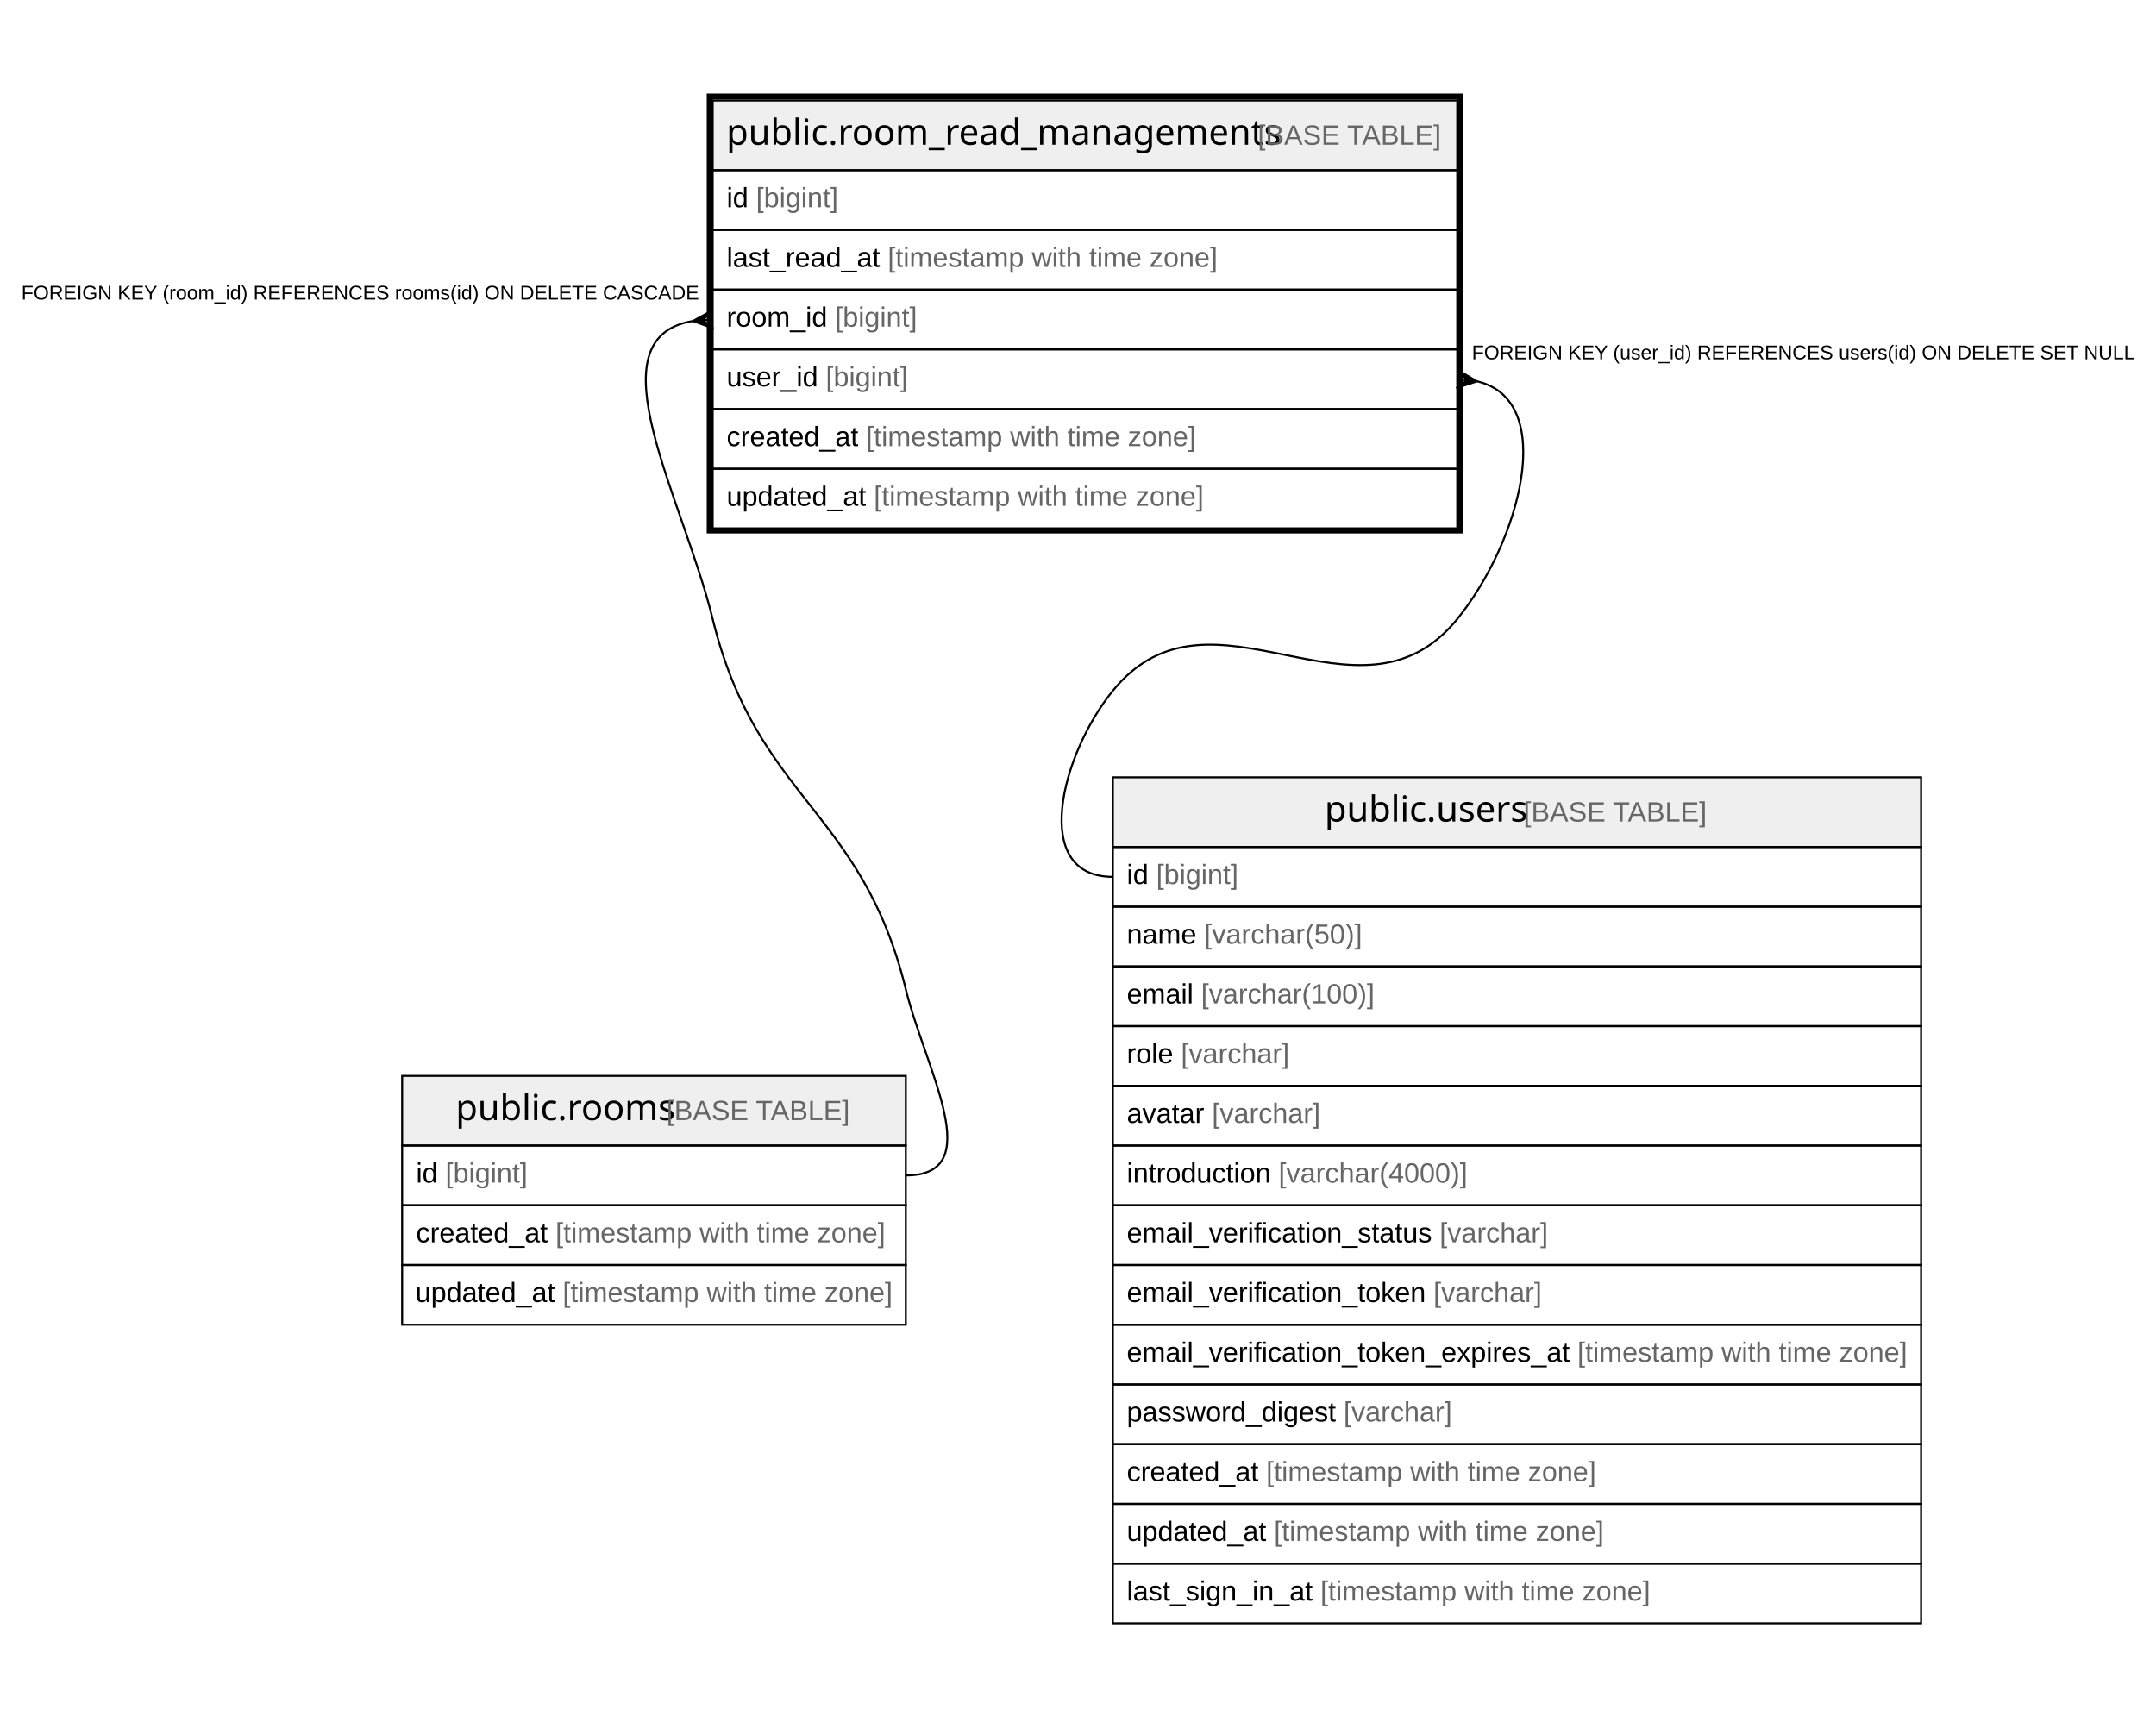
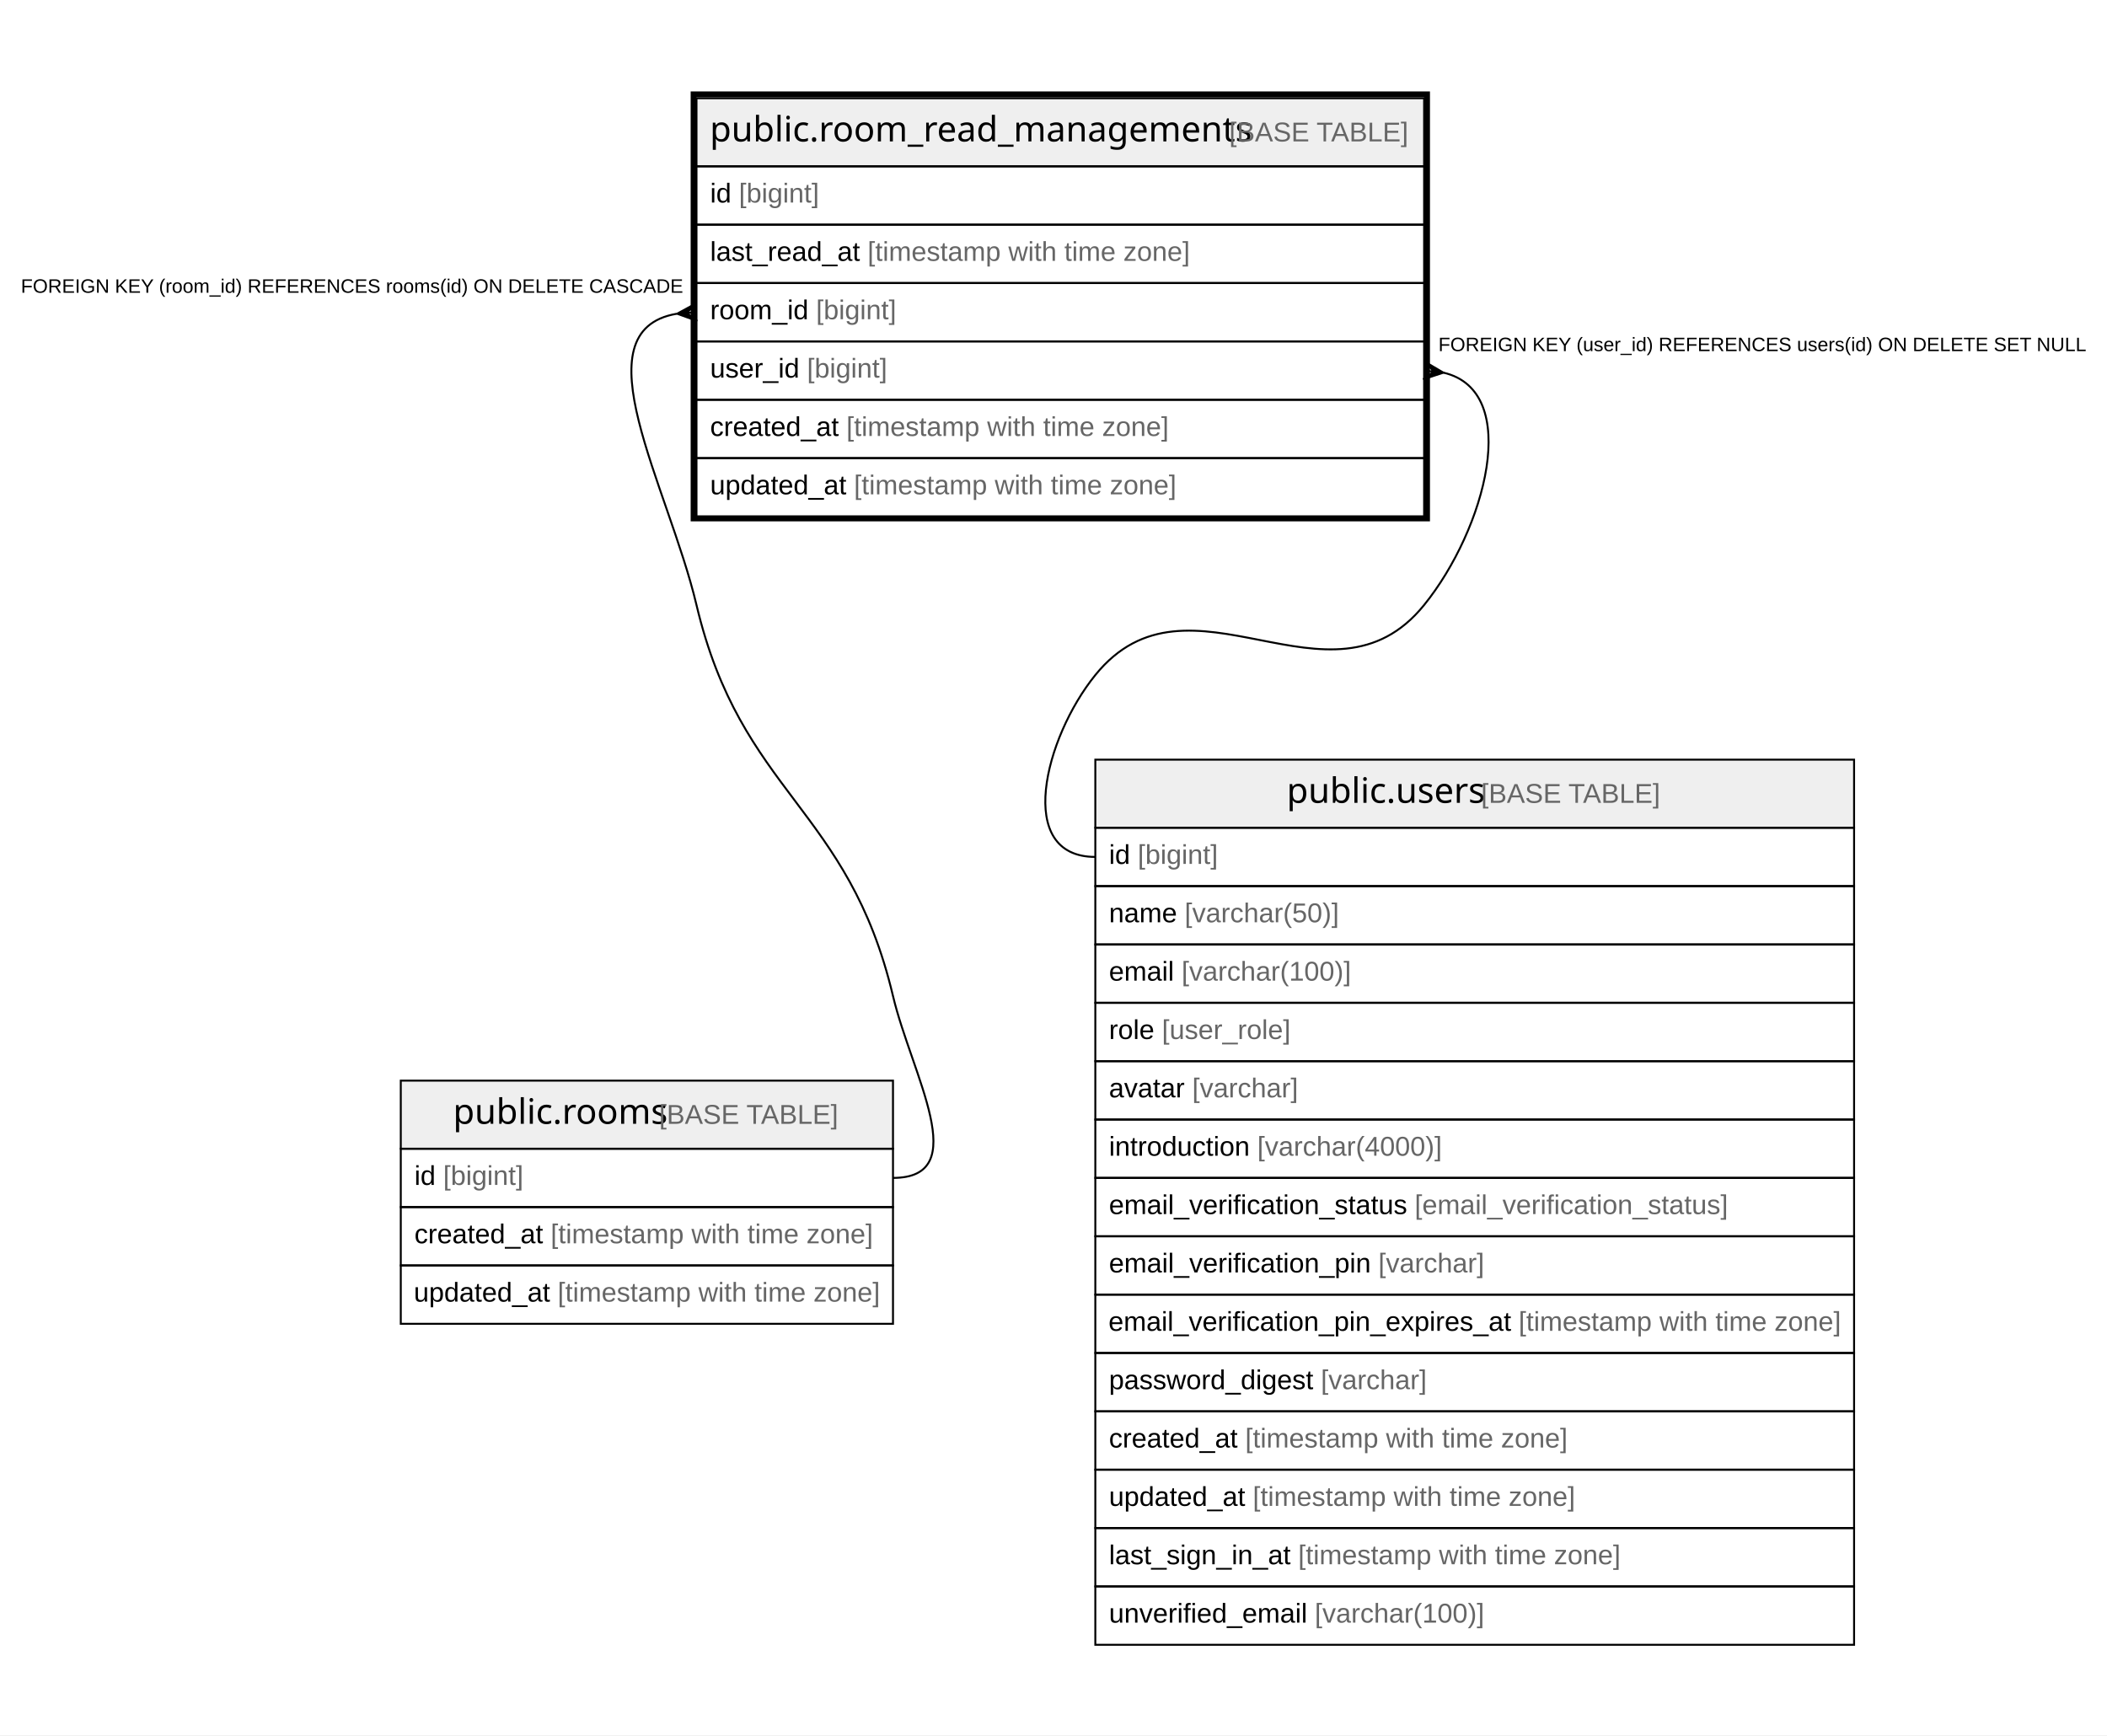
- <svg xmlns="http://www.w3.org/2000/svg" width="1083pt" height="862pt" viewBox="0.00 0.00 1083.00 862.00">
-   <g id="graph0" class="graph" transform="scale(1 1) rotate(0) translate(4 858)">
-     <polygon fill="#ffffff" stroke="transparent" points="-4,4 -4,-858 1079,-858 1079,4 -4,4" />
+ <svg xmlns="http://www.w3.org/2000/svg" width="1083pt" height="892pt" viewBox="0.00 0.00 1083.00 892.00">
+   <g id="graph0" class="graph" transform="scale(1 1) rotate(0) translate(4 888)">
+     <polygon fill="#ffffff" stroke="transparent" points="-4,4 -4,-888 1079,-888 1079,4 -4,4" />
    <g id="node1" class="node">
-       <polygon fill="#efefef" stroke="transparent" points="354,-772.5 354,-807.5 728,-807.5 728,-772.5 354,-772.5" />
-       <polygon fill="none" stroke="#000000" points="354,-772.5 354,-807.5 728,-807.5 728,-772.5 354,-772.5" />
-       <text text-anchor="start" x="360.844" y="-785.3" font-family="Arial Bold" font-size="18.00" fill="#000000">public.room_read_managements</text>
-       <text text-anchor="start" x="623.903" y="-785.3" font-family="Arial" font-size="14.00" fill="#000000"> </text>
-       <text text-anchor="start" x="627.793" y="-785.3" font-family="Arial" font-size="14.00" fill="#666666">[BASE TABLE]</text>
+       <polygon fill="#efefef" stroke="transparent" points="354,-802.5 354,-837.5 728,-837.5 728,-802.5 354,-802.5" />
+       <polygon fill="none" stroke="#000000" points="354,-802.5 354,-837.5 728,-837.5 728,-802.5 354,-802.5" />
+       <text text-anchor="start" x="360.844" y="-815.3" font-family="Arial Bold" font-size="18.00" fill="#000000">public.room_read_managements</text>
+       <text text-anchor="start" x="623.903" y="-815.3" font-family="Arial" font-size="14.00" fill="#000000"> </text>
+       <text text-anchor="start" x="627.793" y="-815.3" font-family="Arial" font-size="14.00" fill="#666666">[BASE TABLE]</text>
+       <polygon fill="none" stroke="#000000" points="354,-772.5 354,-802.5 728,-802.5 728,-772.5 354,-772.5" />
+       <text text-anchor="start" x="361" y="-783.9" font-family="Arial" font-size="14.00" fill="#000000">id </text>
+       <text text-anchor="start" x="375.78" y="-783.9" font-family="Arial" font-size="14.00" fill="#666666">[bigint]</text>
      <polygon fill="none" stroke="#000000" points="354,-742.5 354,-772.5 728,-772.5 728,-742.5 354,-742.5" />
-       <text text-anchor="start" x="361" y="-753.9" font-family="Arial" font-size="14.00" fill="#000000">id </text>
-       <text text-anchor="start" x="375.78" y="-753.9" font-family="Arial" font-size="14.00" fill="#666666">[bigint]</text>
+       <text text-anchor="start" x="361" y="-753.9" font-family="Arial" font-size="14.00" fill="#000000">last_read_at </text>
+       <text text-anchor="start" x="441.917" y="-753.9" font-family="Arial" font-size="14.00" fill="#666666">[timestamp with time zone]</text>
      <polygon fill="none" stroke="#000000" points="354,-712.5 354,-742.5 728,-742.5 728,-712.5 354,-712.5" />
-       <text text-anchor="start" x="361" y="-723.9" font-family="Arial" font-size="14.00" fill="#000000">last_read_at </text>
-       <text text-anchor="start" x="441.917" y="-723.9" font-family="Arial" font-size="14.00" fill="#666666">[timestamp with time zone]</text>
+       <text text-anchor="start" x="361" y="-723.9" font-family="Arial" font-size="14.00" fill="#000000">room_id </text>
+       <text text-anchor="start" x="415.449" y="-723.9" font-family="Arial" font-size="14.00" fill="#666666">[bigint]</text>
      <polygon fill="none" stroke="#000000" points="354,-682.5 354,-712.5 728,-712.5 728,-682.5 354,-682.5" />
-       <text text-anchor="start" x="361" y="-693.9" font-family="Arial" font-size="14.00" fill="#000000">room_id </text>
-       <text text-anchor="start" x="415.449" y="-693.9" font-family="Arial" font-size="14.00" fill="#666666">[bigint]</text>
+       <text text-anchor="start" x="361" y="-693.9" font-family="Arial" font-size="14.00" fill="#000000">user_id </text>
+       <text text-anchor="start" x="410.788" y="-693.9" font-family="Arial" font-size="14.00" fill="#666666">[bigint]</text>
      <polygon fill="none" stroke="#000000" points="354,-652.5 354,-682.5 728,-682.5 728,-652.5 354,-652.5" />
-       <text text-anchor="start" x="361" y="-663.9" font-family="Arial" font-size="14.00" fill="#000000">user_id </text>
-       <text text-anchor="start" x="410.788" y="-663.9" font-family="Arial" font-size="14.00" fill="#666666">[bigint]</text>
+       <text text-anchor="start" x="361" y="-663.9" font-family="Arial" font-size="14.00" fill="#000000">created_at </text>
+       <text text-anchor="start" x="431.028" y="-663.9" font-family="Arial" font-size="14.00" fill="#666666">[timestamp with time zone]</text>
      <polygon fill="none" stroke="#000000" points="354,-622.5 354,-652.5 728,-652.5 728,-622.5 354,-622.5" />
-       <text text-anchor="start" x="361" y="-633.9" font-family="Arial" font-size="14.00" fill="#000000">created_at </text>
-       <text text-anchor="start" x="431.028" y="-633.9" font-family="Arial" font-size="14.00" fill="#666666">[timestamp with time zone]</text>
-       <polygon fill="none" stroke="#000000" points="354,-592.5 354,-622.5 728,-622.5 728,-592.5 354,-592.5" />
-       <text text-anchor="start" x="361" y="-603.9" font-family="Arial" font-size="14.00" fill="#000000">updated_at </text>
-       <text text-anchor="start" x="434.933" y="-603.9" font-family="Arial" font-size="14.00" fill="#666666">[timestamp with time zone]</text>
-       <polygon fill="none" stroke="#000000" stroke-width="3" points="352.5,-591.5 352.5,-809.5 729.5,-809.5 729.5,-591.5 352.5,-591.5" />
+       <text text-anchor="start" x="361" y="-633.9" font-family="Arial" font-size="14.00" fill="#000000">updated_at </text>
+       <text text-anchor="start" x="434.933" y="-633.9" font-family="Arial" font-size="14.00" fill="#666666">[timestamp with time zone]</text>
+       <polygon fill="none" stroke="#000000" stroke-width="3" points="352.5,-621.5 352.5,-839.5 729.5,-839.5 729.5,-621.5 352.5,-621.5" />
    </g>
    <g id="node2" class="node">
-       <polygon fill="#efefef" stroke="transparent" points="198,-282.5 198,-317.5 451,-317.5 451,-282.5 198,-282.5" />
-       <polygon fill="none" stroke="#000000" points="198,-282.5 198,-317.5 451,-317.5 451,-282.5 198,-282.5" />
-       <text text-anchor="start" x="224.87" y="-295.3" font-family="Arial Bold" font-size="18.00" fill="#000000">public.rooms</text>
-       <text text-anchor="start" x="326.876" y="-295.3" font-family="Arial" font-size="14.00" fill="#000000"> </text>
-       <text text-anchor="start" x="330.767" y="-295.3" font-family="Arial" font-size="14.00" fill="#666666">[BASE TABLE]</text>
-       <polygon fill="none" stroke="#000000" points="198,-252.5 198,-282.5 451,-282.5 451,-252.5 198,-252.5" />
-       <text text-anchor="start" x="205" y="-263.9" font-family="Arial" font-size="14.00" fill="#000000">id </text>
-       <text text-anchor="start" x="219.78" y="-263.9" font-family="Arial" font-size="14.00" fill="#666666">[bigint]</text>
-       <polygon fill="none" stroke="#000000" points="198,-222.5 198,-252.5 451,-252.5 451,-222.5 198,-222.5" />
-       <text text-anchor="start" x="205" y="-233.9" font-family="Arial" font-size="14.00" fill="#000000">created_at </text>
-       <text text-anchor="start" x="275.028" y="-233.9" font-family="Arial" font-size="14.00" fill="#666666">[timestamp with time zone]</text>
-       <polygon fill="none" stroke="#000000" points="198,-192.5 198,-222.5 451,-222.5 451,-192.5 198,-192.5" />
-       <text text-anchor="start" x="204.691" y="-203.9" font-family="Arial" font-size="14.00" fill="#000000">updated_at </text>
-       <text text-anchor="start" x="278.624" y="-203.9" font-family="Arial" font-size="14.00" fill="#666666">[timestamp with time zone]</text>
+       <polygon fill="#efefef" stroke="transparent" points="202,-297.5 202,-332.5 455,-332.5 455,-297.5 202,-297.5" />
+       <polygon fill="none" stroke="#000000" points="202,-297.5 202,-332.5 455,-332.5 455,-297.5 202,-297.5" />
+       <text text-anchor="start" x="228.87" y="-310.3" font-family="Arial Bold" font-size="18.00" fill="#000000">public.rooms</text>
+       <text text-anchor="start" x="330.876" y="-310.3" font-family="Arial" font-size="14.00" fill="#000000"> </text>
+       <text text-anchor="start" x="334.767" y="-310.3" font-family="Arial" font-size="14.00" fill="#666666">[BASE TABLE]</text>
+       <polygon fill="none" stroke="#000000" points="202,-267.5 202,-297.5 455,-297.5 455,-267.5 202,-267.5" />
+       <text text-anchor="start" x="209" y="-278.9" font-family="Arial" font-size="14.00" fill="#000000">id </text>
+       <text text-anchor="start" x="223.78" y="-278.9" font-family="Arial" font-size="14.00" fill="#666666">[bigint]</text>
+       <polygon fill="none" stroke="#000000" points="202,-237.5 202,-267.5 455,-267.5 455,-237.5 202,-237.5" />
+       <text text-anchor="start" x="209" y="-248.9" font-family="Arial" font-size="14.00" fill="#000000">created_at </text>
+       <text text-anchor="start" x="279.028" y="-248.9" font-family="Arial" font-size="14.00" fill="#666666">[timestamp with time zone]</text>
+       <polygon fill="none" stroke="#000000" points="202,-207.5 202,-237.5 455,-237.5 455,-207.5 202,-207.5" />
+       <text text-anchor="start" x="208.691" y="-218.9" font-family="Arial" font-size="14.00" fill="#000000">updated_at </text>
+       <text text-anchor="start" x="282.624" y="-218.9" font-family="Arial" font-size="14.00" fill="#666666">[timestamp with time zone]</text>
    </g>
    <g id="edge1" class="edge">
-       <path fill="none" stroke="#000000" d="M343.741,-696.696C292.772,-687.877 338.979,-608.286 354,-547 376.193,-456.447 428.807,-451.553 451,-361 460.892,-320.639 492.556,-267.5 451,-267.5" />
-       <polygon fill="#000000" stroke="#000000" points="344.031,-696.719 353.648,-701.986 349.015,-697.109 354,-697.5 354,-697.5 354,-697.5 349.015,-697.109 354.352,-693.014 344.031,-696.719 344.031,-696.719" />
-       <text text-anchor="start" x="6.724" y="-707.5" font-family="Arial" font-size="10.00" fill="#000000">FOREIGN KEY (room_id) REFERENCES rooms(id) ON DELETE CASCADE</text>
+       <path fill="none" stroke="#000000" d="M343.745,-726.697C292.825,-717.889 339.442,-638.398 354,-577 377.067,-479.72 431.933,-473.28 455,-376 464.588,-335.566 496.556,-282.5 455,-282.5" />
+       <polygon fill="#000000" stroke="#000000" points="344.031,-726.719 353.649,-731.986 349.015,-727.11 354,-727.5 354,-727.5 354,-727.5 349.015,-727.11 354.351,-723.014 344.031,-726.719 344.031,-726.719" />
+       <text text-anchor="start" x="6.724" y="-737.5" font-family="Arial" font-size="10.00" fill="#000000">FOREIGN KEY (room_id) REFERENCES rooms(id) ON DELETE CASCADE</text>
    </g>
    <g id="node3" class="node">
-       <polygon fill="#efefef" stroke="transparent" points="555,-432.5 555,-467.5 961,-467.5 961,-432.5 555,-432.5" />
-       <polygon fill="none" stroke="#000000" points="555,-432.5 555,-467.5 961,-467.5 961,-432.5 555,-432.5" />
-       <text text-anchor="start" x="661.366" y="-445.3" font-family="Arial Bold" font-size="18.00" fill="#000000">public.users</text>
-       <text text-anchor="start" x="757.38" y="-445.3" font-family="Arial" font-size="14.00" fill="#000000"> </text>
-       <text text-anchor="start" x="761.271" y="-445.3" font-family="Arial" font-size="14.00" fill="#666666">[BASE TABLE]</text>
-       <polygon fill="none" stroke="#000000" points="555,-402.5 555,-432.5 961,-432.5 961,-402.5 555,-402.5" />
-       <text text-anchor="start" x="562" y="-413.9" font-family="Arial" font-size="14.00" fill="#000000">id </text>
-       <text text-anchor="start" x="576.78" y="-413.9" font-family="Arial" font-size="14.00" fill="#666666">[bigint]</text>
-       <polygon fill="none" stroke="#000000" points="555,-372.5 555,-402.5 961,-402.5 961,-372.5 555,-372.5" />
-       <text text-anchor="start" x="562" y="-383.9" font-family="Arial" font-size="14.00" fill="#000000">name </text>
-       <text text-anchor="start" x="600.899" y="-383.9" font-family="Arial" font-size="14.00" fill="#666666">[varchar(50)]</text>
-       <polygon fill="none" stroke="#000000" points="555,-342.5 555,-372.5 961,-372.5 961,-342.5 555,-342.5" />
-       <text text-anchor="start" x="562" y="-353.9" font-family="Arial" font-size="14.00" fill="#000000">email </text>
-       <text text-anchor="start" x="599.33" y="-353.9" font-family="Arial" font-size="14.00" fill="#666666">[varchar(100)]</text>
-       <polygon fill="none" stroke="#000000" points="555,-312.5 555,-342.5 961,-342.5 961,-312.5 555,-312.5" />
-       <text text-anchor="start" x="562" y="-323.9" font-family="Arial" font-size="14.00" fill="#000000">role </text>
-       <text text-anchor="start" x="589.223" y="-323.9" font-family="Arial" font-size="14.00" fill="#666666">[varchar]</text>
-       <polygon fill="none" stroke="#000000" points="555,-282.5 555,-312.5 961,-312.5 961,-282.5 555,-282.5" />
-       <text text-anchor="start" x="562" y="-293.9" font-family="Arial" font-size="14.00" fill="#000000">avatar </text>
-       <text text-anchor="start" x="604.79" y="-293.9" font-family="Arial" font-size="14.00" fill="#666666">[varchar]</text>
-       <polygon fill="none" stroke="#000000" points="555,-252.5 555,-282.5 961,-282.5 961,-252.5 555,-252.5" />
-       <text text-anchor="start" x="562" y="-263.9" font-family="Arial" font-size="14.00" fill="#000000">introduction </text>
-       <text text-anchor="start" x="638.241" y="-263.9" font-family="Arial" font-size="14.00" fill="#666666">[varchar(4000)]</text>
-       <polygon fill="none" stroke="#000000" points="555,-222.5 555,-252.5 961,-252.5 961,-222.5 555,-222.5" />
-       <text text-anchor="start" x="562" y="-233.9" font-family="Arial" font-size="14.00" fill="#000000">email_verification_status </text>
-       <text text-anchor="start" x="719.133" y="-233.9" font-family="Arial" font-size="14.00" fill="#666666">[varchar]</text>
-       <polygon fill="none" stroke="#000000" points="555,-192.5 555,-222.5 961,-222.5 961,-192.5 555,-192.5" />
-       <text text-anchor="start" x="562" y="-203.9" font-family="Arial" font-size="14.00" fill="#000000">email_verification_token </text>
-       <text text-anchor="start" x="716.025" y="-203.9" font-family="Arial" font-size="14.00" fill="#666666">[varchar]</text>
-       <polygon fill="none" stroke="#000000" points="555,-162.5 555,-192.5 961,-192.5 961,-162.5 555,-162.5" />
-       <text text-anchor="start" x="561.968" y="-173.9" font-family="Arial" font-size="14.00" fill="#000000">email_verification_token_expires_at </text>
-       <text text-anchor="start" x="788.347" y="-173.9" font-family="Arial" font-size="14.00" fill="#666666">[timestamp with time zone]</text>
-       <polygon fill="none" stroke="#000000" points="555,-132.5 555,-162.5 961,-162.5 961,-132.5 555,-132.5" />
-       <text text-anchor="start" x="562" y="-143.9" font-family="Arial" font-size="14.00" fill="#000000">password_digest </text>
-       <text text-anchor="start" x="670.916" y="-143.9" font-family="Arial" font-size="14.00" fill="#666666">[varchar]</text>
-       <polygon fill="none" stroke="#000000" points="555,-102.5 555,-132.5 961,-132.5 961,-102.5 555,-102.5" />
-       <text text-anchor="start" x="562" y="-113.9" font-family="Arial" font-size="14.00" fill="#000000">created_at </text>
-       <text text-anchor="start" x="632.028" y="-113.9" font-family="Arial" font-size="14.00" fill="#666666">[timestamp with time zone]</text>
-       <polygon fill="none" stroke="#000000" points="555,-72.5 555,-102.5 961,-102.5 961,-72.5 555,-72.5" />
-       <text text-anchor="start" x="562" y="-83.9" font-family="Arial" font-size="14.00" fill="#000000">updated_at </text>
-       <text text-anchor="start" x="635.933" y="-83.9" font-family="Arial" font-size="14.00" fill="#666666">[timestamp with time zone]</text>
-       <polygon fill="none" stroke="#000000" points="555,-42.5 555,-72.5 961,-72.5 961,-42.5 555,-42.5" />
-       <text text-anchor="start" x="562" y="-53.9" font-family="Arial" font-size="14.00" fill="#000000">last_sign_in_at </text>
-       <text text-anchor="start" x="659.252" y="-53.9" font-family="Arial" font-size="14.00" fill="#666666">[timestamp with time zone]</text>
+       <polygon fill="#efefef" stroke="transparent" points="559,-462.5 559,-497.5 949,-497.5 949,-462.5 559,-462.5" />
+       <polygon fill="none" stroke="#000000" points="559,-462.5 559,-497.5 949,-497.5 949,-462.5 559,-462.5" />
+       <text text-anchor="start" x="657.366" y="-475.3" font-family="Arial Bold" font-size="18.00" fill="#000000">public.users</text>
+       <text text-anchor="start" x="753.38" y="-475.3" font-family="Arial" font-size="14.00" fill="#000000"> </text>
+       <text text-anchor="start" x="757.271" y="-475.3" font-family="Arial" font-size="14.00" fill="#666666">[BASE TABLE]</text>
+       <polygon fill="none" stroke="#000000" points="559,-432.5 559,-462.5 949,-462.5 949,-432.5 559,-432.5" />
+       <text text-anchor="start" x="566" y="-443.9" font-family="Arial" font-size="14.00" fill="#000000">id </text>
+       <text text-anchor="start" x="580.78" y="-443.9" font-family="Arial" font-size="14.00" fill="#666666">[bigint]</text>
+       <polygon fill="none" stroke="#000000" points="559,-402.5 559,-432.5 949,-432.5 949,-402.5 559,-402.5" />
+       <text text-anchor="start" x="566" y="-413.9" font-family="Arial" font-size="14.00" fill="#000000">name </text>
+       <text text-anchor="start" x="604.899" y="-413.9" font-family="Arial" font-size="14.00" fill="#666666">[varchar(50)]</text>
+       <polygon fill="none" stroke="#000000" points="559,-372.5 559,-402.5 949,-402.5 949,-372.5 559,-372.5" />
+       <text text-anchor="start" x="566" y="-383.9" font-family="Arial" font-size="14.00" fill="#000000">email </text>
+       <text text-anchor="start" x="603.33" y="-383.9" font-family="Arial" font-size="14.00" fill="#666666">[varchar(100)]</text>
+       <polygon fill="none" stroke="#000000" points="559,-342.5 559,-372.5 949,-372.5 949,-342.5 559,-342.5" />
+       <text text-anchor="start" x="566" y="-353.9" font-family="Arial" font-size="14.00" fill="#000000">role </text>
+       <text text-anchor="start" x="593.223" y="-353.9" font-family="Arial" font-size="14.00" fill="#666666">[user_role]</text>
+       <polygon fill="none" stroke="#000000" points="559,-312.5 559,-342.5 949,-342.5 949,-312.5 559,-312.5" />
+       <text text-anchor="start" x="566" y="-323.9" font-family="Arial" font-size="14.00" fill="#000000">avatar </text>
+       <text text-anchor="start" x="608.79" y="-323.9" font-family="Arial" font-size="14.00" fill="#666666">[varchar]</text>
+       <polygon fill="none" stroke="#000000" points="559,-282.5 559,-312.5 949,-312.5 949,-282.5 559,-282.5" />
+       <text text-anchor="start" x="566" y="-293.9" font-family="Arial" font-size="14.00" fill="#000000">introduction </text>
+       <text text-anchor="start" x="642.241" y="-293.9" font-family="Arial" font-size="14.00" fill="#666666">[varchar(4000)]</text>
+       <polygon fill="none" stroke="#000000" points="559,-252.5 559,-282.5 949,-282.5 949,-252.5 559,-252.5" />
+       <text text-anchor="start" x="566" y="-263.9" font-family="Arial" font-size="14.00" fill="#000000">email_verification_status </text>
+       <text text-anchor="start" x="723.133" y="-263.9" font-family="Arial" font-size="14.00" fill="#666666">[email_verification_status]</text>
+       <polygon fill="none" stroke="#000000" points="559,-222.5 559,-252.5 949,-252.5 949,-222.5 559,-222.5" />
+       <text text-anchor="start" x="566" y="-233.9" font-family="Arial" font-size="14.00" fill="#000000">email_verification_pin </text>
+       <text text-anchor="start" x="704.459" y="-233.9" font-family="Arial" font-size="14.00" fill="#666666">[varchar]</text>
+       <polygon fill="none" stroke="#000000" points="559,-192.5 559,-222.5 949,-222.5 949,-192.5 559,-192.5" />
+       <text text-anchor="start" x="565.752" y="-203.9" font-family="Arial" font-size="14.00" fill="#000000">email_verification_pin_expires_at </text>
+       <text text-anchor="start" x="776.564" y="-203.9" font-family="Arial" font-size="14.00" fill="#666666">[timestamp with time zone]</text>
+       <polygon fill="none" stroke="#000000" points="559,-162.5 559,-192.5 949,-192.5 949,-162.5 559,-162.5" />
+       <text text-anchor="start" x="566" y="-173.9" font-family="Arial" font-size="14.00" fill="#000000">password_digest </text>
+       <text text-anchor="start" x="674.916" y="-173.9" font-family="Arial" font-size="14.00" fill="#666666">[varchar]</text>
+       <polygon fill="none" stroke="#000000" points="559,-132.5 559,-162.5 949,-162.5 949,-132.5 559,-132.5" />
+       <text text-anchor="start" x="566" y="-143.9" font-family="Arial" font-size="14.00" fill="#000000">created_at </text>
+       <text text-anchor="start" x="636.028" y="-143.9" font-family="Arial" font-size="14.00" fill="#666666">[timestamp with time zone]</text>
+       <polygon fill="none" stroke="#000000" points="559,-102.5 559,-132.5 949,-132.5 949,-102.5 559,-102.5" />
+       <text text-anchor="start" x="566" y="-113.9" font-family="Arial" font-size="14.00" fill="#000000">updated_at </text>
+       <text text-anchor="start" x="639.933" y="-113.9" font-family="Arial" font-size="14.00" fill="#666666">[timestamp with time zone]</text>
+       <polygon fill="none" stroke="#000000" points="559,-72.5 559,-102.5 949,-102.5 949,-72.5 559,-72.5" />
+       <text text-anchor="start" x="566" y="-83.9" font-family="Arial" font-size="14.00" fill="#000000">last_sign_in_at </text>
+       <text text-anchor="start" x="663.252" y="-83.9" font-family="Arial" font-size="14.00" fill="#666666">[timestamp with time zone]</text>
+       <polygon fill="none" stroke="#000000" points="559,-42.5 559,-72.5 949,-72.5 949,-42.5 559,-42.5" />
+       <text text-anchor="start" x="566" y="-53.9" font-family="Arial" font-size="14.00" fill="#000000">unverified_email </text>
+       <text text-anchor="start" x="671.79" y="-53.9" font-family="Arial" font-size="14.00" fill="#666666">[varchar(100)]</text>
    </g>
    <g id="edge2" class="edge">
-       <path fill="none" stroke="#000000" d="M737.974,-666.43C778.788,-656.881 759.482,-585.708 728,-547 678.445,-486.072 604.555,-571.928 555,-511 528.779,-478.761 513.444,-417.5 555,-417.5" />
-       <polygon fill="#000000" stroke="#000000" points="737.943,-666.434 727.52,-663.026 732.971,-666.967 728,-667.5 728,-667.5 728,-667.5 732.971,-666.967 728.48,-671.974 737.943,-666.434 737.943,-666.434" />
-       <text text-anchor="start" x="735.329" y="-677.5" font-family="Arial" font-size="10.00" fill="#000000">FOREIGN KEY (user_id) REFERENCES users(id) ON DELETE SET NULL</text>
+       <path fill="none" stroke="#000000" d="M737.973,-696.431C778.775,-686.891 759.391,-615.782 728,-577 679.684,-517.307 607.316,-600.693 559,-541 532.855,-508.7 517.444,-447.5 559,-447.5" />
+       <polygon fill="#000000" stroke="#000000" points="737.943,-696.434 727.52,-693.026 732.971,-696.967 728,-697.5 728,-697.5 728,-697.5 732.971,-696.967 728.48,-701.974 737.943,-696.434 737.943,-696.434" />
+       <text text-anchor="start" x="735.329" y="-707.5" font-family="Arial" font-size="10.00" fill="#000000">FOREIGN KEY (user_id) REFERENCES users(id) ON DELETE SET NULL</text>
    </g>
  </g>
</svg>
